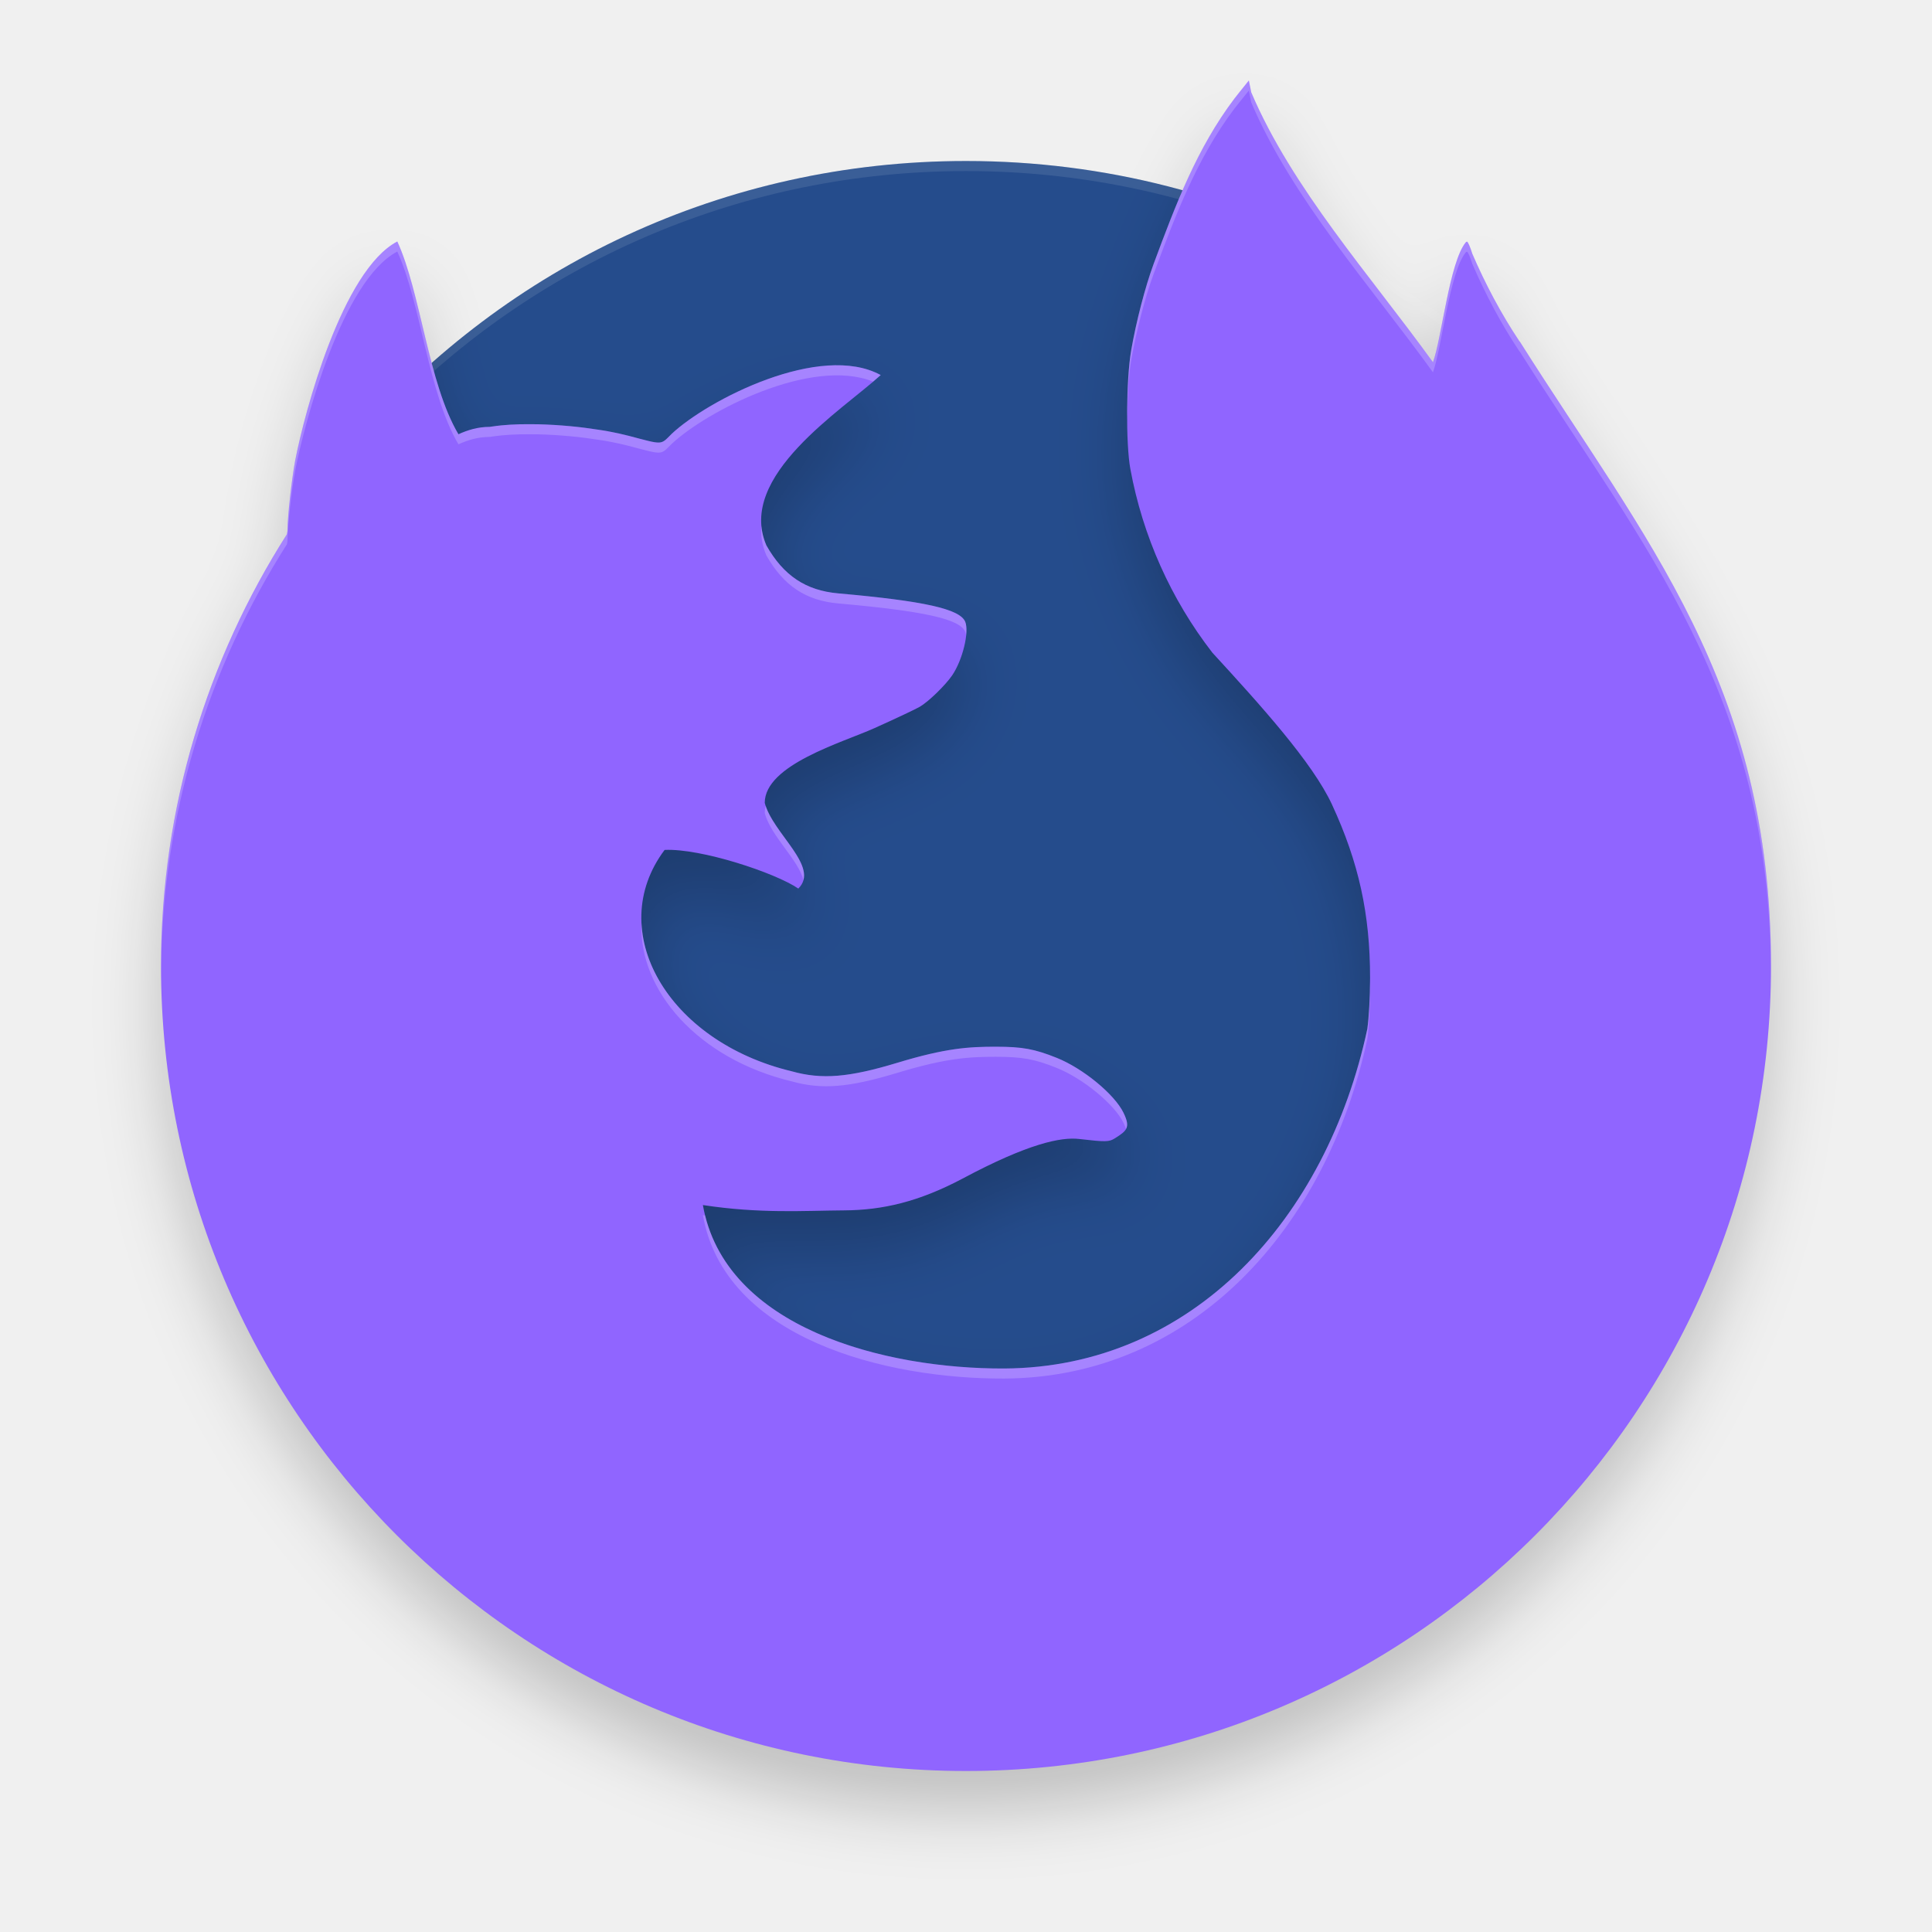
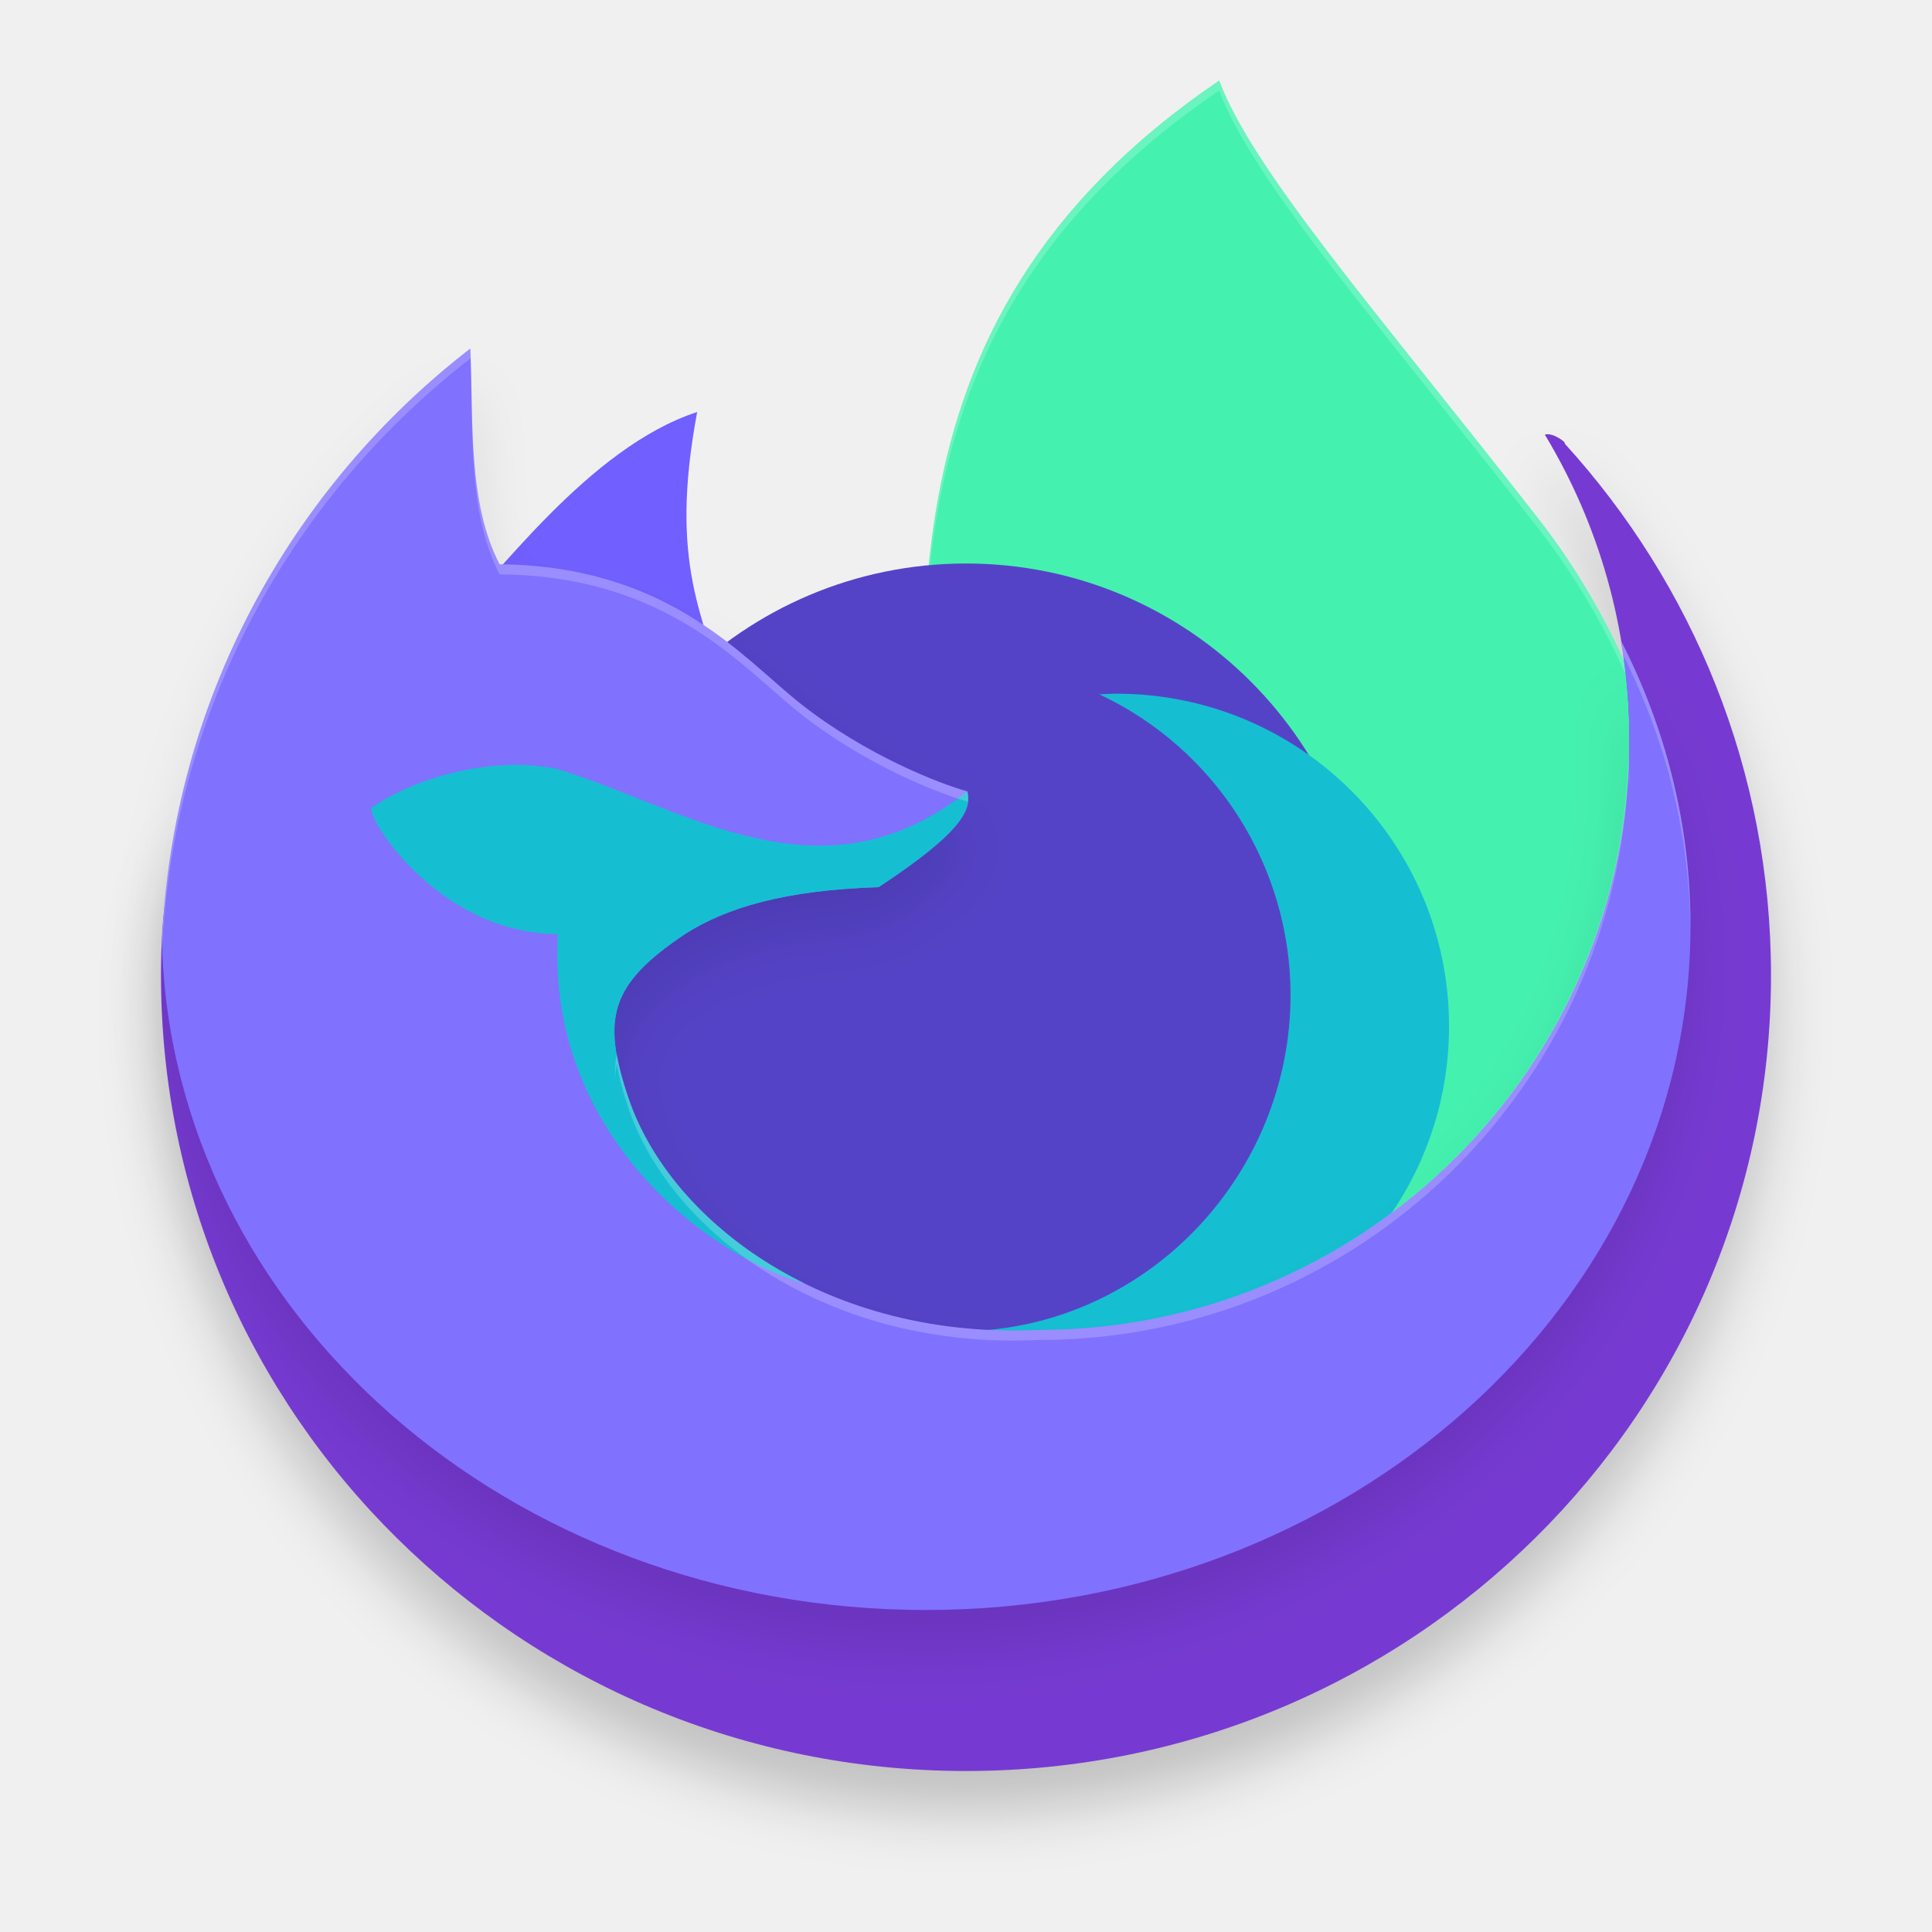
- <svg xmlns="http://www.w3.org/2000/svg" width="192" height="192" version="1" id="svg14">
-   <defs id="defs18">
-     <filter style="color-interpolation-filters:sRGB" id="filter844" x="-0.049" width="1.098" y="-0.047" height="1.094">
-       <feGaussianBlur stdDeviation="3.28" id="feGaussianBlur846" />
+ <svg xmlns="http://www.w3.org/2000/svg" width="192" height="192" version="1" id="svg23">
+   <defs id="defs27">
+     <filter style="color-interpolation-filters:sRGB" id="filter880" x="-0.044" width="1.088" y="-0.053" height="1.106">
+       <feGaussianBlur stdDeviation="2.928" id="feGaussianBlur882" />
+     </filter>
+     <filter style="color-interpolation-filters:sRGB" id="filter896" x="-0.044" width="1.088" y="-0.053" height="1.106">
+       <feGaussianBlur stdDeviation="2.773" id="feGaussianBlur898" />
    </filter>
  </defs>
-   <path id="path2" d="M 134.22,25.642 C 122.876,19.49 109.861,16 96,16 71.891,16 50.339,26.558 35.696,43.321 33.783,105.642 103.929,174.166 134.162,152.206 c 17.149,-12.456 5.905,-86.448 0.058,-126.564 z" style="fill:#254c8c;stroke-width:4" />
-   <path style="opacity:0.1;fill:#ffffff;stroke-width:4" d="M 96 16 C 51.68 16 16 51.68 16 96 C 16 96.336 16.002 96.668 16 97 C 16 52.68 51.68 17 96 17 C 140.32 17 176 52.68 176 97 C 175.998 96.668 176 96.336 176 96 C 176 51.68 140.32 16 96 16 z " id="path4" />
-   <path id="path6" d="m 124.109,12 -0.953,1.188 c -0.164,0.204 -0.325,0.41 -0.492,0.625 -3.702,4.91 -5.806,10.456 -8.018,16.414 -0.843,2.286 -1.737,5.733 -2.234,8.602 -0.498,2.876 -0.542,9.267 -0.078,11.781 1.226,6.661 4.032,12.939 8.148,18.25 4.772,5.196 9.96,10.923 11.893,15.102 2.658,5.749 3.781,10.867 3.781,17.227 0,1.917 -0.109,3.888 -0.273,5.062 C 131.854,125.09 118.513,139.899 99.79,140 87.938,140.044 72,136 69.852,123.757 c 5.709,0.869 9.989,0.558 14.066,0.529 3.768,-0.027 7.363,-0.836 11.754,-3.166 6.542,-3.493 9.78,-4.137 11.57,-3.93 2.638,0.306 2.97,0.299 3.547,-0.062 1.223,-0.768 1.574,-1.076 0.867,-2.536 -0.892,-1.843 -4.023,-4.418 -6.648,-5.469 -2.199,-0.88 -3.396,-1.1 -6.031,-1.102 -2.683,-0.002 -4.959,0.127 -9.796,1.594 -4.829,1.464 -7.506,1.684 -10.484,0.852 C 66.308,107.504 60.018,96.503 66.048,88.464 69.674,88.297 77.04,90.736 79.336,92.304 81.533,90.146 76.765,86.824 76,83.789 76,80 83.72,77.794 86.891,76.367 c 2.089,-0.937 4.125,-1.9 4.523,-2.133 0.865,-0.507 2.532,-2.125 3.211,-3.117 1.036,-1.514 1.716,-4.318 1.297,-5.328 -0.526,-1.27 -4.061,-2.06 -12.617,-2.82 -3.229,-0.287 -5.438,-1.764 -7.141,-4.766 -2.982,-6.896 7.58,-13.456 11.359,-16.93 -6.012,-3.281 -17.186,2.475 -20.766,5.836 -1.147,1.135 -0.796,1.117 -4.273,0.203 -0.232,-0.061 -0.472,-0.115 -0.719,-0.172 -0.088,-0.02 -0.178,-0.043 -0.266,-0.063 -0.16,-0.036 -0.328,-0.068 -0.492,-0.102 -0.116,-0.024 -0.232,-0.048 -0.352,-0.07 -0.136,-0.024 -0.269,-0.054 -0.406,-0.078 -0.144,-0.024 -0.285,-0.046 -0.43,-0.07 -0.104,-0.016 -0.209,-0.03 -0.313,-0.047 -0.921,-0.145 -1.883,-0.27 -2.852,-0.359 -1.06,-0.098 -2.122,-0.163 -3.148,-0.187 -0.308,-0.008 -0.615,-0.008 -0.914,-0.008 -0.324,-6.8e-4 -0.636,-4.24e-4 -0.945,0.008 -0.06,0.002 -0.12,0.004 -0.18,0.008 -0.26,0.008 -0.516,0.019 -0.766,0.031 -0.04,0.002 -0.07,0.004 -0.102,0.008 -0.276,0.016 -0.54,0.038 -0.797,0.063 -0.04,0.002 -0.042,0.004 -0.063,0.008 -0.264,0.024 -0.509,0.06 -0.75,0.094 h -0.008 c -0.108,0.016 -0.224,0.029 -0.328,0.047 -1.146,-0.004 -2.197,0.321 -3.094,0.734 C 42.553,42.074 41.823,33.09 39.484,28 c -5.47,2.867 -9.218,16.956 -10.148,21.758 -0.356,1.909 -0.764,5.617 -0.766,6.93 -3.64e-4,0.189 -0.048,0.262 -0.055,0.398 C 20.612,69.49 16,84.201 16,100 c 0,44.183 35.817,80 80,80 44.183,0 80,-35.817 80,-80 0,-28 -12.539,-42.386 -24.953,-62.039 0,-0.012 9.3e-4,-0.019 -0.039,-0.031 -1.83,-2.736 -3.413,-5.74 -4.695,-8.719 -0.2,-0.657 -0.437,-1.195 -0.523,-1.195 -0.04,0 -0.077,0.026 -0.125,0.07 -1.613,1.95 -2.393,9.544 -3.258,11.914 -6.244,-8.649 -13.985,-17.246 -18.062,-26.828 z" style="opacity:0.2;stroke-width:4;filter:url(#filter844)" />
-   <path id="path8" d="m 124.109,8 -0.953,1.188 c -0.164,0.204 -0.325,0.41 -0.492,0.625 -3.702,4.91 -5.806,10.456 -8.018,16.414 -0.843,2.286 -1.737,5.733 -2.234,8.602 -0.498,2.876 -0.542,9.267 -0.078,11.781 1.226,6.661 4.032,12.939 8.148,18.25 4.772,5.196 9.96,10.923 11.893,15.102 2.658,5.749 3.781,10.867 3.781,17.227 0,1.917 -0.109,3.888 -0.273,5.062 C 131.854,121.09 118.513,135.899 99.79,136 87.938,136.044 72,132 69.852,119.757 c 5.709,0.869 9.989,0.558 14.066,0.529 3.768,-0.027 7.363,-0.836 11.754,-3.166 6.542,-3.493 9.78,-4.137 11.57,-3.93 2.638,0.306 2.97,0.299 3.547,-0.062 1.223,-0.768 1.574,-1.076 0.867,-2.536 -0.892,-1.843 -4.023,-4.418 -6.648,-5.469 -2.199,-0.88 -3.396,-1.1 -6.031,-1.102 -2.683,-0.002 -4.959,0.127 -9.796,1.594 -4.829,1.464 -7.506,1.684 -10.484,0.852 C 66.308,103.504 60.018,92.503 66.048,84.464 69.674,84.297 77.04,86.736 79.336,88.304 81.533,86.146 76.765,82.824 76,79.789 76,76 83.72,73.794 86.891,72.367 c 2.089,-0.937 4.125,-1.9 4.523,-2.133 0.865,-0.507 2.532,-2.125 3.211,-3.117 1.036,-1.514 1.716,-4.318 1.297,-5.328 -0.526,-1.27 -4.061,-2.06 -12.617,-2.82 -3.229,-0.287 -5.438,-1.764 -7.141,-4.766 -2.982,-6.896 7.58,-13.456 11.359,-16.93 -6.012,-3.281 -17.186,2.475 -20.766,5.836 -1.147,1.135 -0.796,1.117 -4.273,0.203 -0.232,-0.061 -0.472,-0.115 -0.719,-0.172 -0.088,-0.02 -0.178,-0.043 -0.266,-0.063 -0.16,-0.036 -0.328,-0.068 -0.492,-0.102 -0.116,-0.024 -0.232,-0.048 -0.352,-0.07 -0.136,-0.024 -0.269,-0.054 -0.406,-0.078 -0.144,-0.024 -0.285,-0.046 -0.43,-0.07 -0.104,-0.016 -0.209,-0.03 -0.313,-0.047 -0.921,-0.145 -1.883,-0.27 -2.852,-0.359 -1.06,-0.098 -2.122,-0.163 -3.148,-0.187 -0.308,-0.008 -0.615,-0.008 -0.914,-0.008 -0.324,-6.8e-4 -0.636,-4.24e-4 -0.945,0.008 -0.06,0.002 -0.12,0.004 -0.18,0.008 -0.26,0.008 -0.516,0.019 -0.766,0.031 -0.04,0.002 -0.07,0.004 -0.102,0.008 -0.276,0.016 -0.54,0.038 -0.797,0.063 -0.04,0.002 -0.042,0.004 -0.063,0.008 -0.264,0.024 -0.509,0.06 -0.75,0.094 h -0.008 c -0.108,0.016 -0.224,0.029 -0.328,0.047 -1.146,-0.004 -2.197,0.321 -3.094,0.734 C 42.553,38.074 41.823,29.09 39.484,24 c -5.47,2.867 -9.218,16.956 -10.148,21.758 -0.356,1.909 -0.764,5.617 -0.766,6.93 -3.64e-4,0.189 -0.048,0.262 -0.055,0.398 C 20.612,65.49 16,80.201 16,96 c 0,44.183 35.817,80 80,80 44.183,0 80,-35.817 80,-80 0,-28 -12.539,-42.386 -24.953,-62.039 0,-0.012 9.3e-4,-0.019 -0.039,-0.031 -1.83,-2.736 -3.413,-5.74 -4.695,-8.719 -0.2,-0.657 -0.437,-1.195 -0.523,-1.195 -0.04,0 -0.077,0.026 -0.125,0.07 -1.613,1.95 -2.393,9.544 -3.258,11.914 C 136.162,27.351 128.421,18.754 124.344,9.172 Z" style="fill:#9065ff;stroke-width:4" />
-   <path style="fill:#ffffff;stroke-width:4;opacity:0.2" d="M 124.109 8 L 123.156 9.188 C 122.992 9.391 122.832 9.598 122.664 9.812 C 118.962 14.722 116.858 20.268 114.646 26.227 C 113.803 28.512 112.909 31.96 112.412 34.828 C 112.139 36.403 112.017 39.004 112.025 41.473 C 112.053 39.329 112.177 37.184 112.412 35.828 C 112.909 32.96 113.803 29.512 114.646 27.227 C 116.858 21.268 118.962 15.722 122.664 10.812 C 122.832 10.598 122.992 10.391 123.156 10.188 L 124.109 9 L 124.344 10.172 C 128.421 19.754 136.162 28.351 142.406 37 C 143.271 34.63 144.051 27.036 145.664 25.086 C 145.712 25.042 145.749 25.016 145.789 25.016 C 145.875 25.016 146.113 25.554 146.312 26.211 C 147.595 29.19 149.178 32.193 151.008 34.93 C 151.048 34.942 151.047 34.949 151.047 34.961 C 163.392 54.504 175.856 68.845 175.994 96.539 C 175.995 96.359 176 96.18 176 96 C 176 68 163.461 53.614 151.047 33.961 C 151.047 33.949 151.048 33.942 151.008 33.93 C 149.178 31.193 147.595 28.19 146.312 25.211 C 146.113 24.554 145.875 24.016 145.789 24.016 C 145.749 24.016 145.712 24.042 145.664 24.086 C 144.051 26.036 143.271 33.63 142.406 36 C 136.162 27.351 128.421 18.754 124.344 9.172 L 124.109 8 z M 39.484 24 C 34.014 26.867 30.267 40.956 29.336 45.758 C 28.98 47.667 28.572 51.375 28.57 52.688 C 28.57 52.876 28.523 52.95 28.516 53.086 C 20.612 65.49 16 80.201 16 96 C 16 96.201 16.006 96.401 16.008 96.602 C 16.085 80.955 20.679 66.385 28.516 54.086 C 28.523 53.95 28.57 53.876 28.57 53.688 C 28.572 52.375 28.98 48.667 29.336 46.758 C 30.267 41.956 34.014 27.867 39.484 25 C 41.823 30.09 42.553 39.074 45.562 44.156 C 46.459 43.743 47.51 43.418 48.656 43.422 C 48.76 43.404 48.876 43.391 48.984 43.375 L 48.992 43.375 C 49.233 43.341 49.478 43.305 49.742 43.281 C 49.762 43.277 49.765 43.275 49.805 43.273 C 50.062 43.249 50.326 43.227 50.602 43.211 C 50.634 43.207 50.663 43.205 50.703 43.203 C 50.952 43.191 51.209 43.18 51.469 43.172 C 51.529 43.168 51.588 43.166 51.648 43.164 C 51.958 43.156 52.27 43.156 52.594 43.156 C 52.893 43.156 53.2 43.156 53.508 43.164 C 54.534 43.189 55.597 43.254 56.656 43.352 C 57.625 43.441 58.587 43.566 59.508 43.711 C 59.612 43.728 59.716 43.742 59.82 43.758 C 59.965 43.782 60.106 43.804 60.25 43.828 C 60.387 43.853 60.52 43.882 60.656 43.906 C 60.776 43.929 60.892 43.953 61.008 43.977 C 61.172 44.01 61.34 44.042 61.5 44.078 C 61.588 44.097 61.678 44.121 61.766 44.141 C 62.012 44.197 62.252 44.251 62.484 44.312 C 65.962 45.227 65.611 45.244 66.758 44.109 C 70.192 40.885 80.61 35.464 86.76 37.922 C 87.012 37.707 87.311 37.469 87.523 37.273 C 81.512 33.992 70.338 39.748 66.758 43.109 C 65.611 44.244 65.962 44.227 62.484 43.312 C 62.252 43.251 62.012 43.197 61.766 43.141 C 61.678 43.121 61.588 43.097 61.5 43.078 C 61.34 43.042 61.172 43.01 61.008 42.977 C 60.892 42.953 60.776 42.929 60.656 42.906 C 60.52 42.882 60.387 42.853 60.25 42.828 C 60.106 42.804 59.965 42.782 59.82 42.758 C 59.716 42.742 59.612 42.728 59.508 42.711 C 58.587 42.566 57.625 42.441 56.656 42.352 C 55.597 42.254 54.534 42.189 53.508 42.164 C 53.2 42.156 52.893 42.156 52.594 42.156 C 52.27 42.156 51.958 42.156 51.648 42.164 C 51.588 42.166 51.529 42.168 51.469 42.172 C 51.209 42.18 50.952 42.191 50.703 42.203 C 50.663 42.205 50.634 42.207 50.602 42.211 C 50.326 42.227 50.062 42.249 49.805 42.273 C 49.765 42.275 49.762 42.277 49.742 42.281 C 49.478 42.305 49.233 42.341 48.992 42.375 L 48.984 42.375 C 48.876 42.391 48.76 42.404 48.656 42.422 C 47.51 42.418 46.459 42.743 45.562 43.156 C 42.553 38.074 41.823 29.09 39.484 24 z M 75.664 52.246 C 75.591 53.219 75.733 54.207 76.164 55.203 C 77.866 58.205 80.075 59.682 83.305 59.969 C 91.861 60.729 95.396 61.519 95.922 62.789 C 95.964 62.889 95.987 63.02 96.008 63.152 C 96.066 62.591 96.051 62.1 95.922 61.789 C 95.396 60.519 91.861 59.729 83.305 58.969 C 80.075 58.682 77.866 57.205 76.164 54.203 C 75.88 53.547 75.72 52.894 75.664 52.246 z M 76.096 80.078 C 76.035 80.309 76 80.545 76 80.789 C 76.572 83.058 79.38 85.487 79.844 87.471 C 80.412 85.421 76.949 82.664 76.096 80.078 z M 63.748 91.73 C 63.462 98.402 69.336 105.229 78.695 107.469 C 81.674 108.301 84.35 108.081 89.18 106.617 C 94.017 105.151 96.293 105.021 98.977 105.023 C 101.611 105.025 102.809 105.245 105.008 106.125 C 107.633 107.176 110.764 109.75 111.656 111.594 C 111.767 111.822 111.841 112.014 111.9 112.191 C 112.099 111.823 112.034 111.375 111.656 110.594 C 110.764 108.75 107.633 106.176 105.008 105.125 C 102.809 104.245 101.611 104.025 98.977 104.023 C 96.293 104.021 94.017 104.151 89.18 105.617 C 84.35 107.081 81.674 107.301 78.695 106.469 C 69.804 104.341 64.055 98.072 63.748 91.73 z M 136.145 97.643 C 136.129 99.407 136.034 101.17 135.883 102.25 C 131.854 121.09 118.514 135.899 99.791 136 C 88.278 136.043 72.914 132.226 70.074 120.787 C 69.998 120.776 69.928 120.769 69.852 120.758 C 72 133 87.939 137.044 99.791 137 C 118.514 136.899 131.854 122.09 135.883 103.25 C 136.047 102.075 136.156 100.105 136.156 98.188 C 136.156 98.002 136.146 97.826 136.145 97.643 z " id="path851" />
+   <path style="opacity:0.2;stroke-width:4;filter:url(#filter880)" d="M 45.535,71.628 C 26.821,86.1 16,75.63 16,100.935 16,144.601 51.817,180 96,180 140.183,180 176,144.601 176,100.935 176,80.605 168.236,62.067 155.479,48.06 155.764,48.049 154.286,46.913 153.525,47.197 158.858,56.036 161.927,66.395 161.927,77.471 161.927,109.885 143.9,141.997 111.485,141.997 90.666,143.008 62.932,129.698 58.663,117.243 55.909,109.208 56.604,100.183 64.097,95.187 68.167,92.604 74.101,90.053 83.488,89.753 92.063,84.114 87.891,84.755 87.478,83.048 84.814,82.319 80.086,81.313 73.557,76.174 67.774,71.623 65.088,69.897 48.237,69.74 45.053,63.61 45.847,78.907 45.535,71.628 Z" id="path2" />
+   <path style="fill:#45f1af;stroke-width:4" d="M 121.157,8 C 124.532,16.984 136.736,30.856 152.832,51.472 166.464,68.931 168.027,88.411 173.066,105.926 L 135.187,138.528 92.4,94.604 C 92.208,65.403 85.199,32.439 121.157,8 Z" id="path4" />
+   <path style="opacity:0.2;fill:#ffffff;stroke-width:4" d="M 121.156 8 C 94.975 25.794 91.591 48.105 91.75 70.195 C 91.751 70.146 91.753 70.096 91.754 70.047 C 91.724 48.334 95.429 26.486 121.156 9 C 124.531 17.984 136.739 31.853 152.836 52.469 C 166.26 69.661 167.979 88.808 172.84 106.113 L 173.062 105.922 C 168.023 88.407 166.468 68.928 152.836 51.469 C 136.739 30.853 124.531 16.984 121.156 8 z " id="path6" />
+   <path style="fill:#715fff;stroke-width:4" d="M 43.826,62.856 C 49.383,57.342 58.457,44.501 69.285,40.942 66.376,56.446 70.147,61.374 72.024,69.301 L 54.622,64.79 Z" id="path8" />
+   <circle style="fill:#5543c7;stroke-width:4" cx="96" cy="96" r="40" id="circle10" />
+   <path style="fill:#15bfd1;stroke-width:4" d="M 110.955,68.939 C 110.387,68.945 109.818,68.965 109.25,69 120.835,74.438 128.239,86.076 128.255,98.873 128.247,116.457 114.472,131.356 96.912,132.264 101.303,134.342 106.098,135.024 110.955,135.038 129.208,135.038 144.005,120.241 144.005,101.989 144.005,83.736 129.208,68.939 110.955,68.939 Z" id="path12" />
+   <path id="ellipse841" style="fill:#763ad2;stroke-width:4" d="M 45.535,67.628 C 26.821,82.1 16,71.63 16,96.935 16,140.601 51.817,176 96,176 140.183,176 176,140.601 176,96.935 176,76.605 168.236,58.067 155.479,44.06 155.764,44.049 154.286,42.913 153.525,43.197 158.858,52.036 161.927,62.395 161.927,73.471 161.927,105.885 143.9,137.997 111.485,137.997 90.666,139.008 62.932,125.698 58.663,113.243 55.909,105.208 56.604,96.183 64.097,91.187 68.167,88.604 74.101,86.053 83.488,85.753 92.063,80.114 87.891,80.755 87.478,79.048 84.814,78.319 80.086,77.313 73.557,72.174 67.774,67.623 65.088,65.897 48.237,65.74 45.053,59.61 45.847,74.907 45.535,67.628 Z" />
+   <path style="opacity:0.1;stroke-width:4;filter:url(#filter896)" d="M 46.742,38.633 C 28.829,52.485 17.07,73.726 16.094,97.711 17.118,134.468 50.672,164 92,164 133.974,164 168,133.555 168,96 168,85.879 165.511,76.28 161.078,67.648 161.618,70.845 161.93,74.118 161.93,77.469 161.93,109.883 135.649,136.164 103.234,136.164 82.415,137.175 66.753,125.674 62.484,113.219 59.73,105.183 60.632,101.793 68.125,96.797 72.195,94.213 77.925,92.464 87.312,92.164 95.888,86.524 96.545,84.356 96.133,82.648 93.469,81.92 86.123,79.099 79.594,73.961 73.811,69.41 66.5,60.237 49.648,60.08 46.465,53.95 47.054,45.912 46.742,38.633 Z" id="path15" />
+   <path style="fill:#8171ff;stroke-width:4" d="M 46.742,34.633 C 28.829,48.485 17.07,69.726 16.094,93.711 17.118,130.468 50.672,160 92,160 133.974,160 168,129.555 168,92 168,81.879 165.511,72.28 161.078,63.648 161.618,66.845 161.93,70.118 161.93,73.469 161.93,105.883 135.649,132.164 103.234,132.164 82.415,133.175 66.753,121.674 62.484,109.219 59.73,101.183 60.632,97.793 68.125,92.797 72.195,90.213 77.925,88.464 87.312,88.164 95.888,82.524 96.545,80.356 96.133,78.648 93.469,77.92 86.123,75.099 79.594,69.961 73.811,65.41 66.5,56.237 49.648,56.08 46.465,49.95 47.054,41.912 46.742,34.633 Z" id="path17" />
+   <path style="fill:#15bfd1;stroke-width:4" d="M 51.743,76.023 C 46.299,75.905 40.571,77.772 36.93,80.256 36.278,80.908 43.269,92.713 55.437,92.841 54.31,112.468 70.001,124.674 79.866,127.514 L 79.869,127.505 C 79.866,127.504 79.863,127.502 79.861,127.5 79.066,127.106 78.293,126.692 77.541,126.259 77.471,126.218 77.401,126.177 77.331,126.136 76.911,125.89 76.498,125.639 76.092,125.382 76.013,125.331 75.933,125.281 75.854,125.23 75.448,124.969 75.049,124.702 74.658,124.43 74.596,124.387 74.534,124.345 74.473,124.302 74.248,124.143 74.025,123.984 73.805,123.822 73.374,123.505 72.954,123.18 72.543,122.85 72.445,122.772 72.349,122.693 72.252,122.614 71.961,122.376 71.675,122.135 71.394,121.89 71.257,121.771 71.121,121.651 70.987,121.531 70.792,121.356 70.599,121.18 70.41,121.002 70.226,120.831 70.045,120.658 69.866,120.484 69.719,120.34 69.574,120.196 69.43,120.05 69.221,119.839 69.015,119.626 68.814,119.411 68.81,119.407 68.806,119.403 68.802,119.399 68.677,119.266 68.556,119.132 68.434,118.997 68.262,118.808 68.093,118.618 67.927,118.427 67.797,118.276 67.667,118.125 67.54,117.973 67.371,117.77 67.206,117.567 67.043,117.362 66.951,117.246 66.858,117.131 66.769,117.015 66.564,116.751 66.367,116.484 66.173,116.216 66.096,116.109 66.02,116.003 65.944,115.896 65.743,115.61 65.547,115.322 65.359,115.033 65.307,114.954 65.257,114.874 65.207,114.795 65.019,114.501 64.836,114.206 64.661,113.909 64.624,113.846 64.588,113.783 64.552,113.72 64.376,113.415 64.207,113.108 64.045,112.801 64.015,112.744 63.983,112.687 63.954,112.63 63.784,112.303 63.624,111.974 63.47,111.644 63.437,111.575 63.406,111.506 63.374,111.437 63.223,111.106 63.079,110.775 62.945,110.442 62.924,110.39 62.904,110.337 62.883,110.284 62.742,109.93 62.608,109.575 62.486,109.219 59.732,101.184 60.629,97.793 68.121,92.797 72.191,90.213 77.924,88.467 87.311,88.168 95.886,82.528 96.543,80.353 96.13,78.645 81.667,90.11 68.158,80.337 55.437,76.438 54.24,76.183 52.999,76.05 51.743,76.023 Z" id="path19" />
+   <path style="opacity:0.2;fill:#ffffff;stroke-width:4" d="M 46.742 34.633 C 28.829 48.485 17.07 69.726 16.094 93.711 C 16.097 93.845 16.117 93.976 16.127 94.109 C 17.274 70.372 28.98 49.369 46.742 35.633 C 47.054 42.912 46.465 50.948 49.648 57.078 C 66.5 57.236 73.811 66.41 79.594 70.961 C 86.123 76.099 93.469 78.92 96.133 79.648 C 96.144 79.697 96.151 79.748 96.16 79.797 C 96.24 79.375 96.217 78.998 96.133 78.648 C 93.469 77.92 86.123 75.099 79.594 69.961 C 73.811 65.41 66.5 56.236 49.648 56.078 C 46.465 49.948 47.054 41.912 46.742 34.633 z M 161.078 63.648 C 161.157 64.114 161.213 64.586 161.279 65.055 C 165.47 73.358 167.866 82.544 167.988 92.221 C 167.991 92.147 168 92.074 168 92 C 168 81.879 165.511 72.28 161.078 63.648 z M 161.836 75.359 C 160.829 106.891 135.01 132.164 103.234 132.164 C 82.415 133.175 66.753 121.674 62.484 109.219 C 61.903 107.521 61.525 106.068 61.297 104.727 C 61.137 105.488 61.089 106.294 61.129 107.154 C 61.152 106.663 61.201 106.185 61.297 105.727 C 61.525 107.068 61.903 108.521 62.484 110.219 C 66.753 122.674 82.415 134.175 103.234 133.164 C 135.01 133.164 160.829 107.891 161.836 76.359 C 161.859 76.943 161.898 77.522 161.914 78.107 C 161.916 77.894 161.93 77.683 161.93 77.469 C 161.93 76.758 161.863 76.064 161.836 75.359 z " id="path21" />
</svg>
